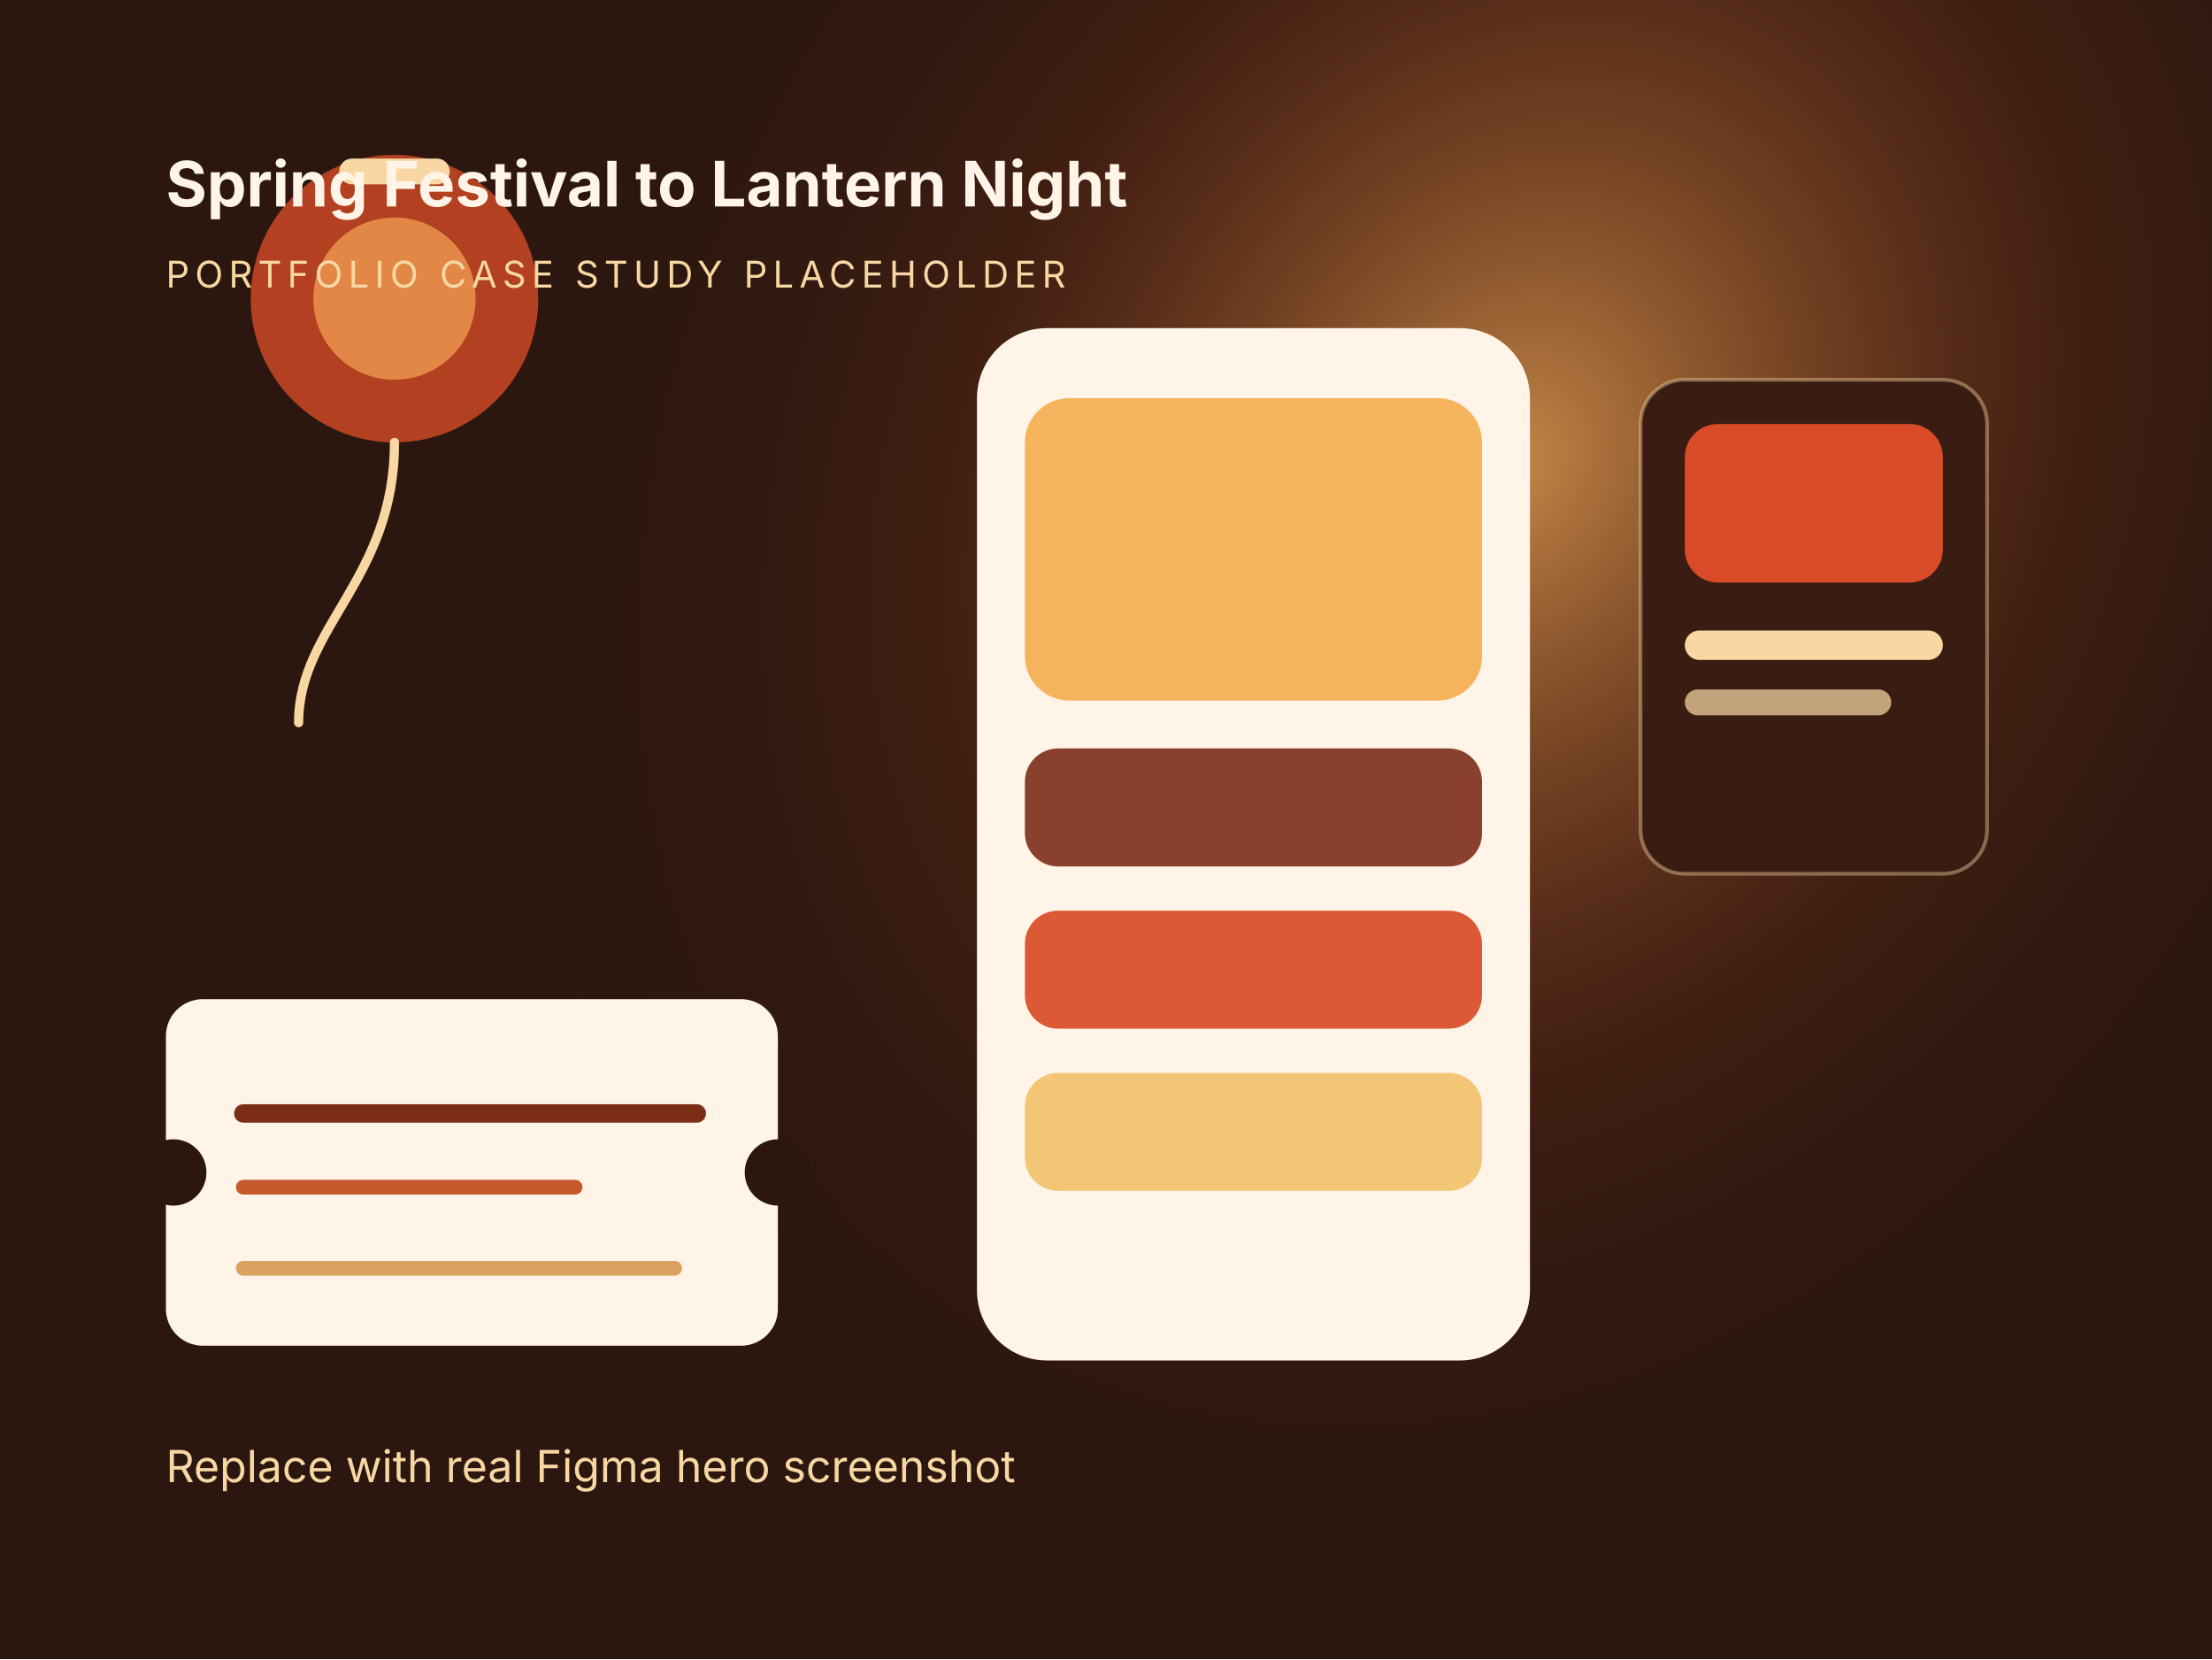
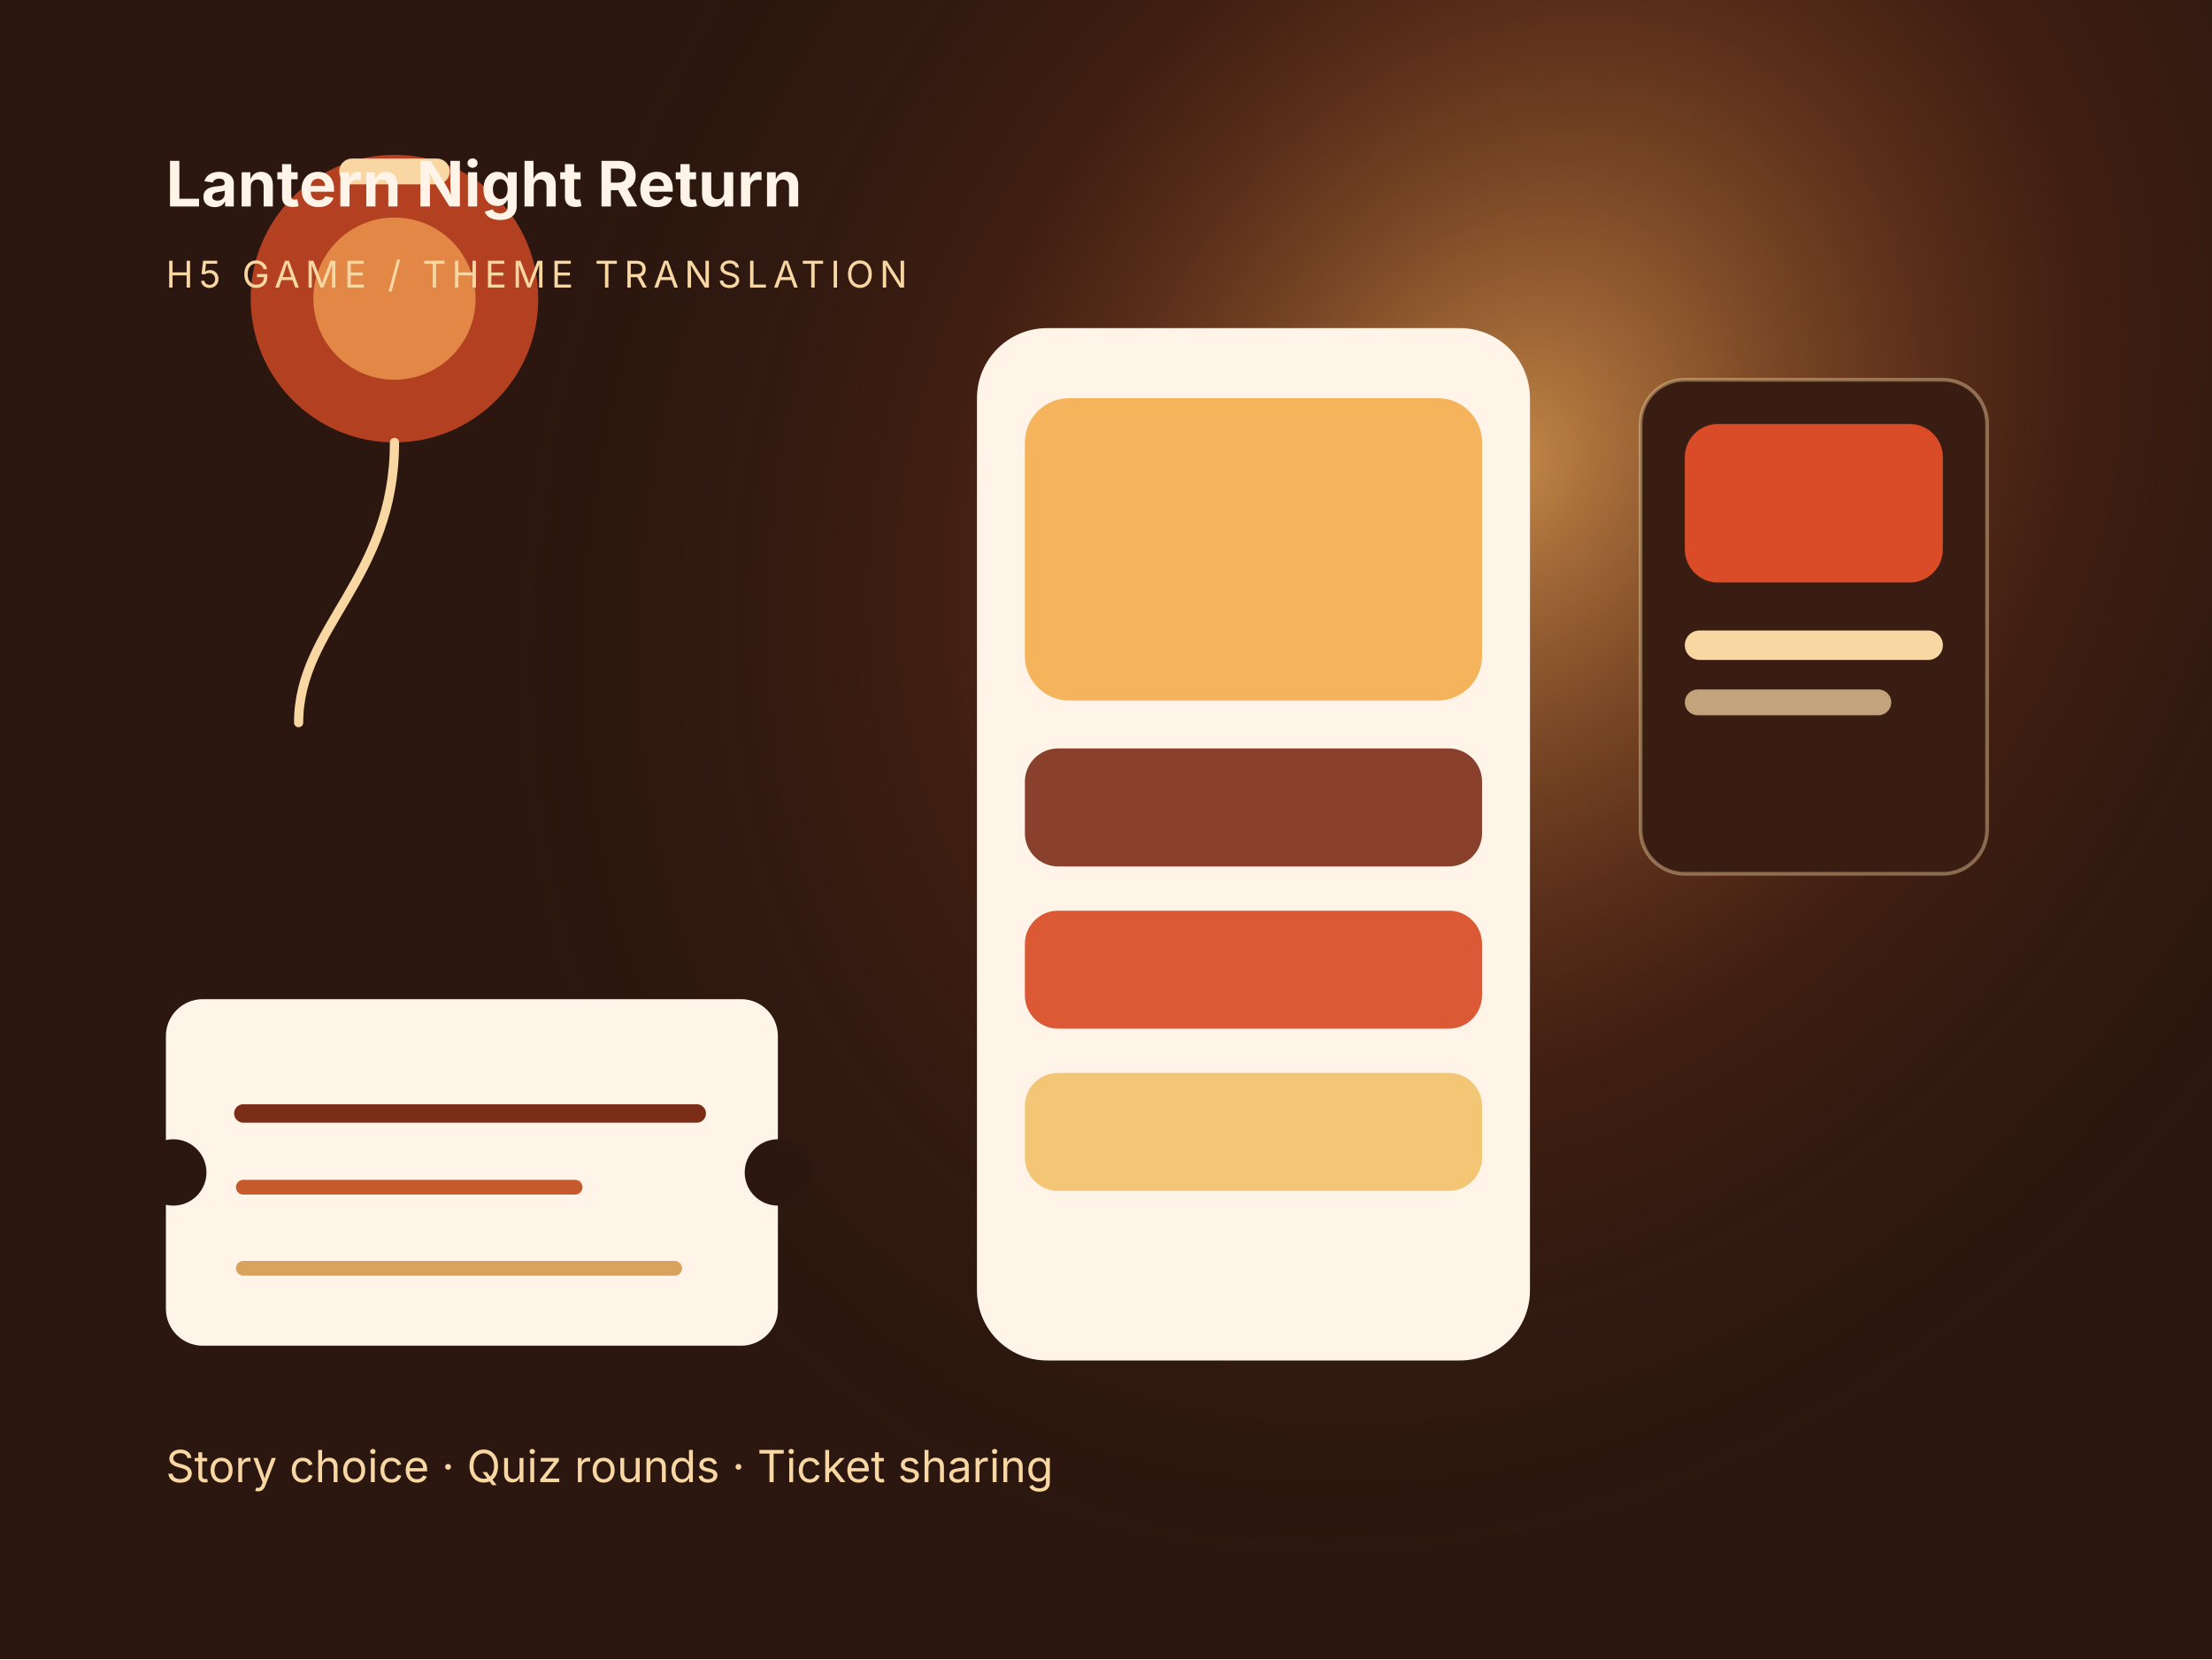
<svg xmlns="http://www.w3.org/2000/svg" width="1200" height="900" viewBox="0 0 1200 900" fill="none">
  <rect width="1200" height="900" fill="#2B170F" />
  <radialGradient id="glow" cx="0" cy="0" r="1" gradientUnits="userSpaceOnUse" gradientTransform="translate(820 250) rotate(122) scale(650 520)">
    <stop stop-color="#FFB35C" stop-opacity="0.72" />
    <stop offset="0.55" stop-color="#9B3F1E" stop-opacity="0.2" />
    <stop offset="1" stop-color="#2B170F" stop-opacity="0" />
  </radialGradient>
  <rect width="1200" height="900" fill="url(#glow)" />
  <circle cx="214" cy="162" r="78" fill="#D94C27" opacity="0.78" />
  <circle cx="214" cy="162" r="44" fill="#FFB35C" opacity="0.62" />
  <rect x="184" y="86" width="60" height="14" rx="7" fill="#F8D7A3" />
  <path d="M214 240 C214 314 162 340 162 392" stroke="#F8D7A3" stroke-width="5" stroke-linecap="round" />
  <rect x="90" y="542" width="332" height="188" rx="20" fill="#FFF4E7" />
  <path d="M132 604H378" stroke="#7C2D18" stroke-width="10" stroke-linecap="round" />
  <path d="M132 644H312" stroke="#C65A2D" stroke-width="8" stroke-linecap="round" />
  <path d="M132 688H366" stroke="#D9A35F" stroke-width="8" stroke-linecap="round" />
  <circle cx="94" cy="636" r="18" fill="#2B170F" />
  <circle cx="422" cy="636" r="18" fill="#2B170F" />
  <rect x="530" y="178" width="300" height="560" rx="38" fill="#FFF4E7" />
  <rect x="556" y="216" width="248" height="164" rx="24" fill="#F5B45B" />
  <rect x="556" y="406" width="248" height="64" rx="18" fill="#7C2D18" opacity="0.9" />
  <rect x="556" y="494" width="248" height="64" rx="18" fill="#D94C27" opacity="0.92" />
  <rect x="556" y="582" width="248" height="64" rx="18" fill="#F2C46F" opacity="0.95" />
  <rect x="890" y="206" width="188" height="268" rx="24" fill="#3A1D12" stroke="#F8D7A3" stroke-opacity="0.42" stroke-width="2" />
  <rect x="914" y="230" width="140" height="86" rx="18" fill="#D94C27" />
  <rect x="914" y="342" width="140" height="16" rx="8" fill="#F8D7A3" />
  <rect x="914" y="374" width="112" height="14" rx="7" fill="#F8D7A3" opacity="0.72" />
-   <text x="90" y="112" fill="#FFF4E7" font-family="Inter, Arial, sans-serif" font-size="34" font-weight="700">Spring Festival to Lantern Night</text>
-   <text x="90" y="156" fill="#F8D7A3" font-family="Inter, Arial, sans-serif" font-size="20" letter-spacing="3">PORTFOLIO CASE STUDY PLACEHOLDER</text>
-   <text x="90" y="804" fill="#F8D7A3" font-family="Inter, Arial, sans-serif" font-size="24">Replace with real Figma hero screenshot</text>
+   <text x="90" y="112" fill="#FFF4E7" font-family="Inter, Arial, sans-serif" font-size="34" font-weight="700">Lantern Night Return</text>
+   <text x="90" y="156" fill="#F8D7A3" font-family="Inter, Arial, sans-serif" font-size="20" letter-spacing="3">H5 GAME / THEME TRANSLATION</text>
+   <text x="90" y="804" fill="#F8D7A3" font-family="Inter, Arial, sans-serif" font-size="24">Story choice · Quiz rounds · Ticket sharing</text>
</svg>
